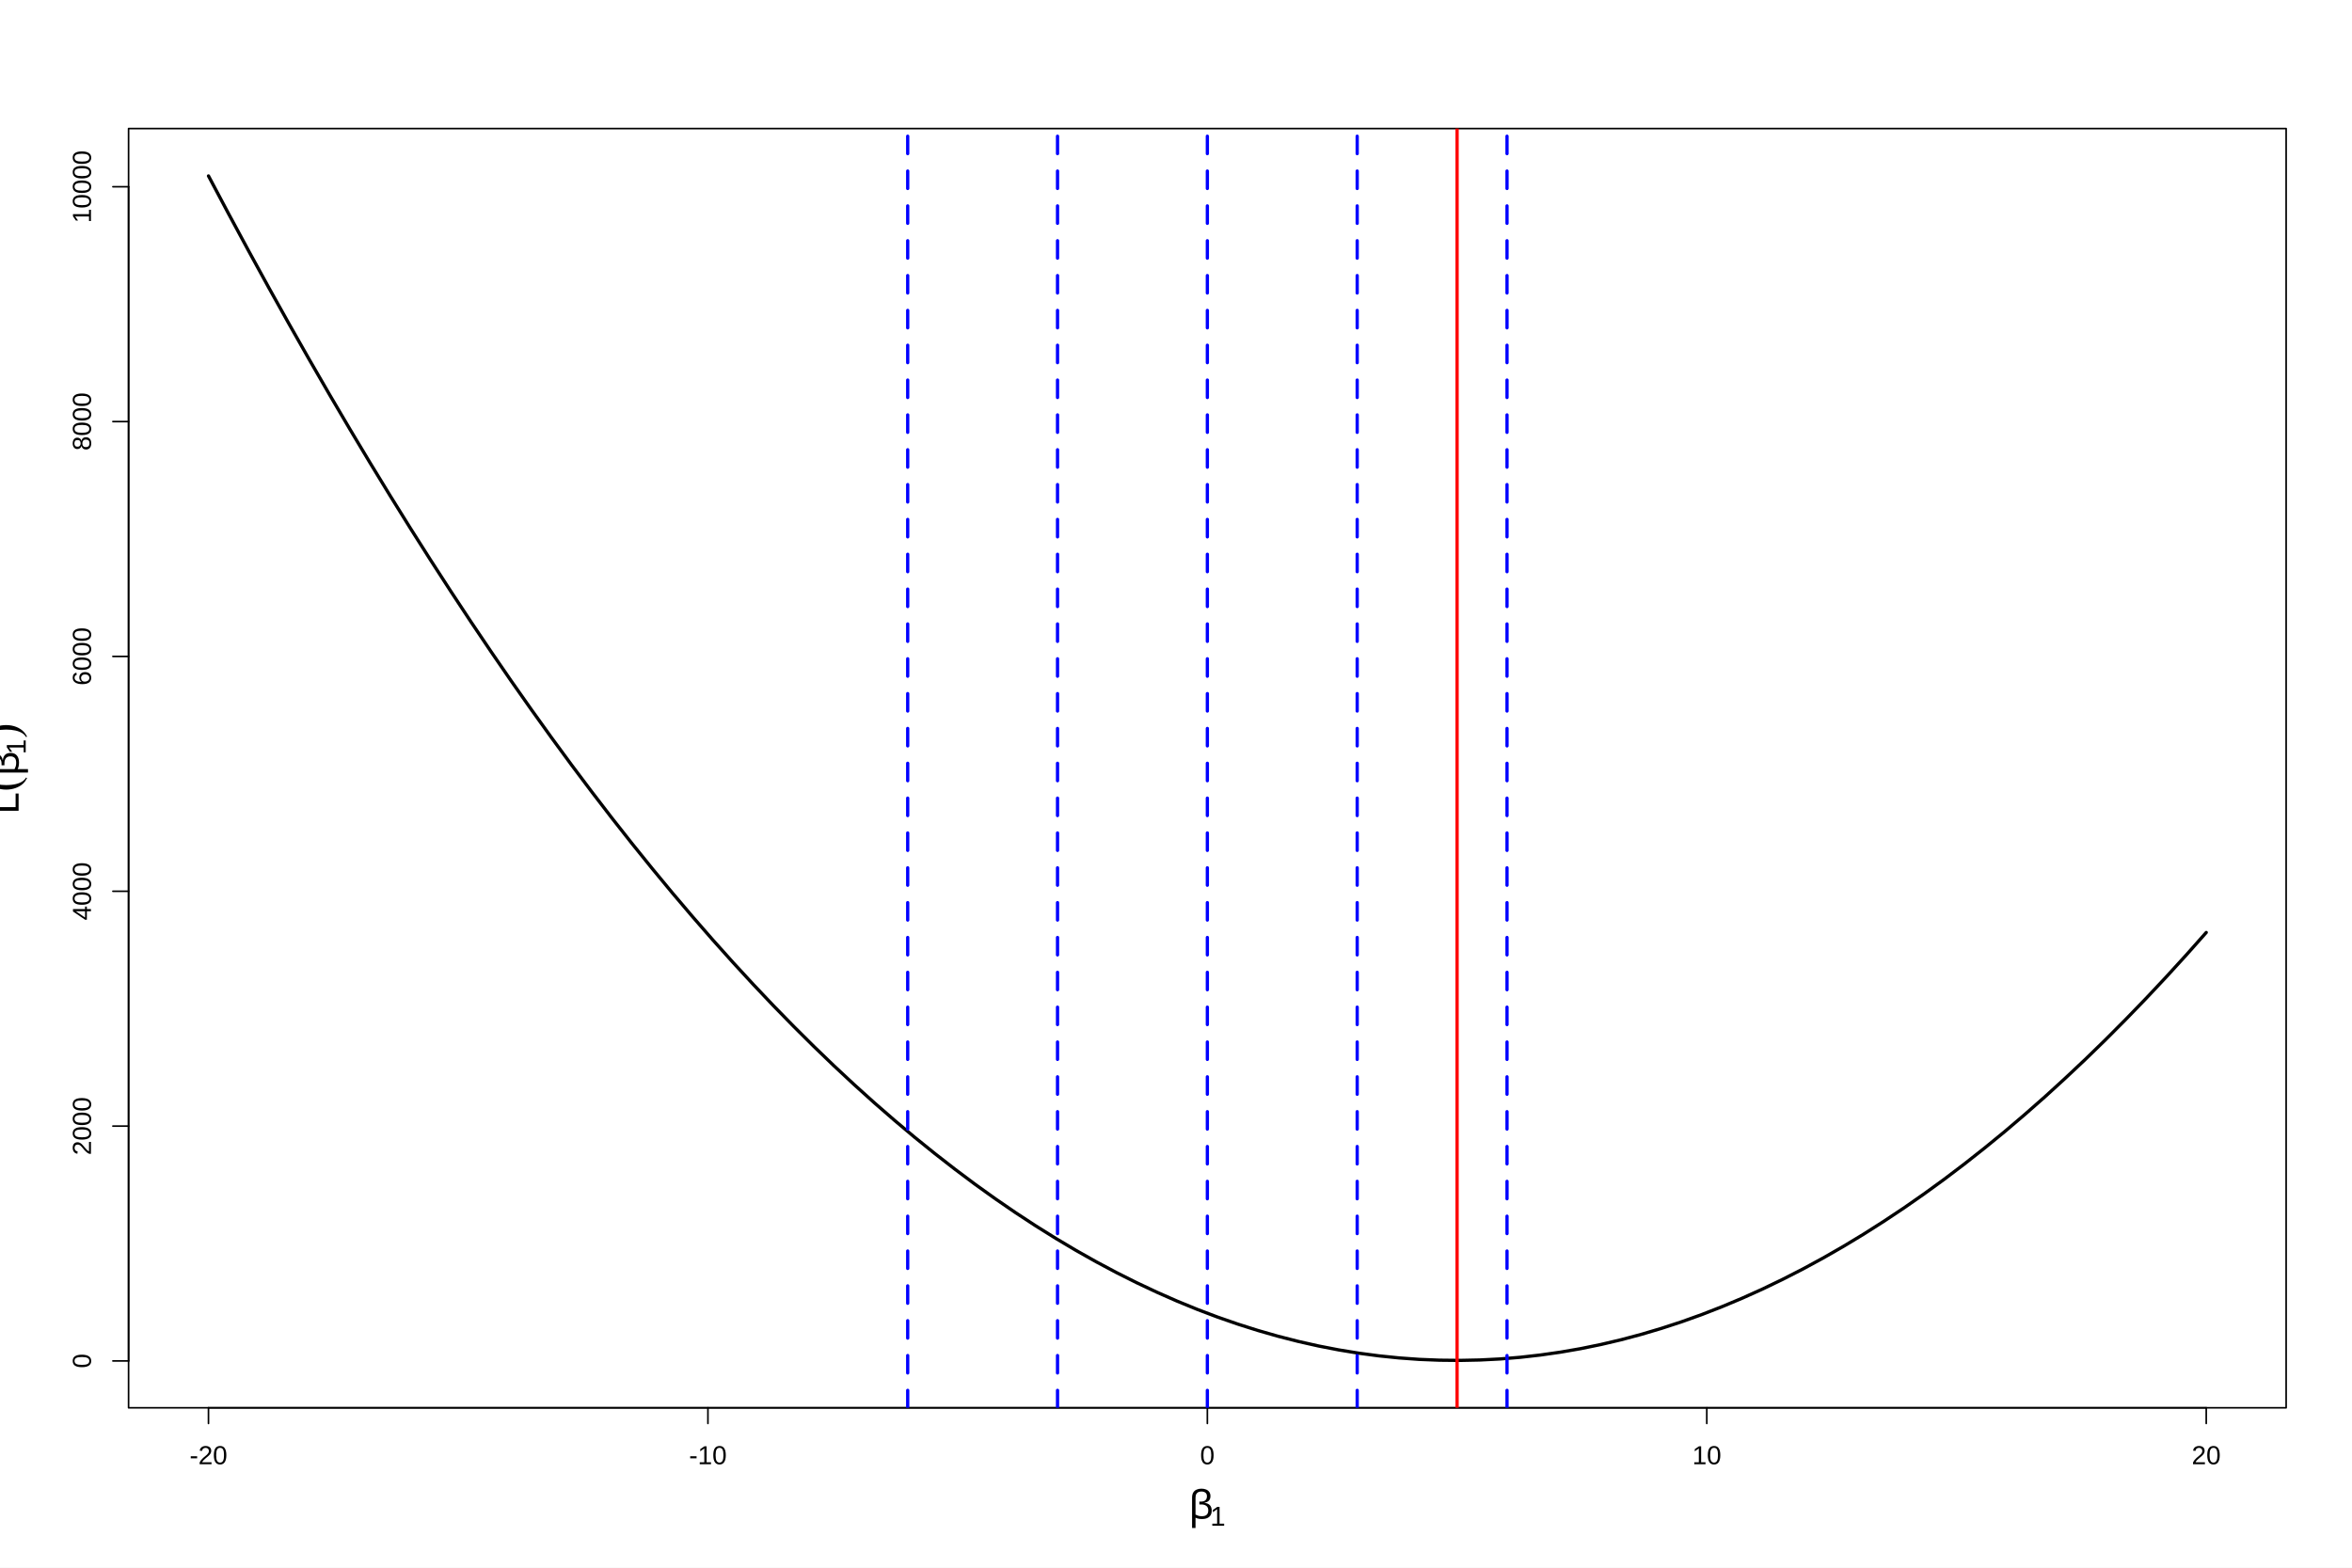
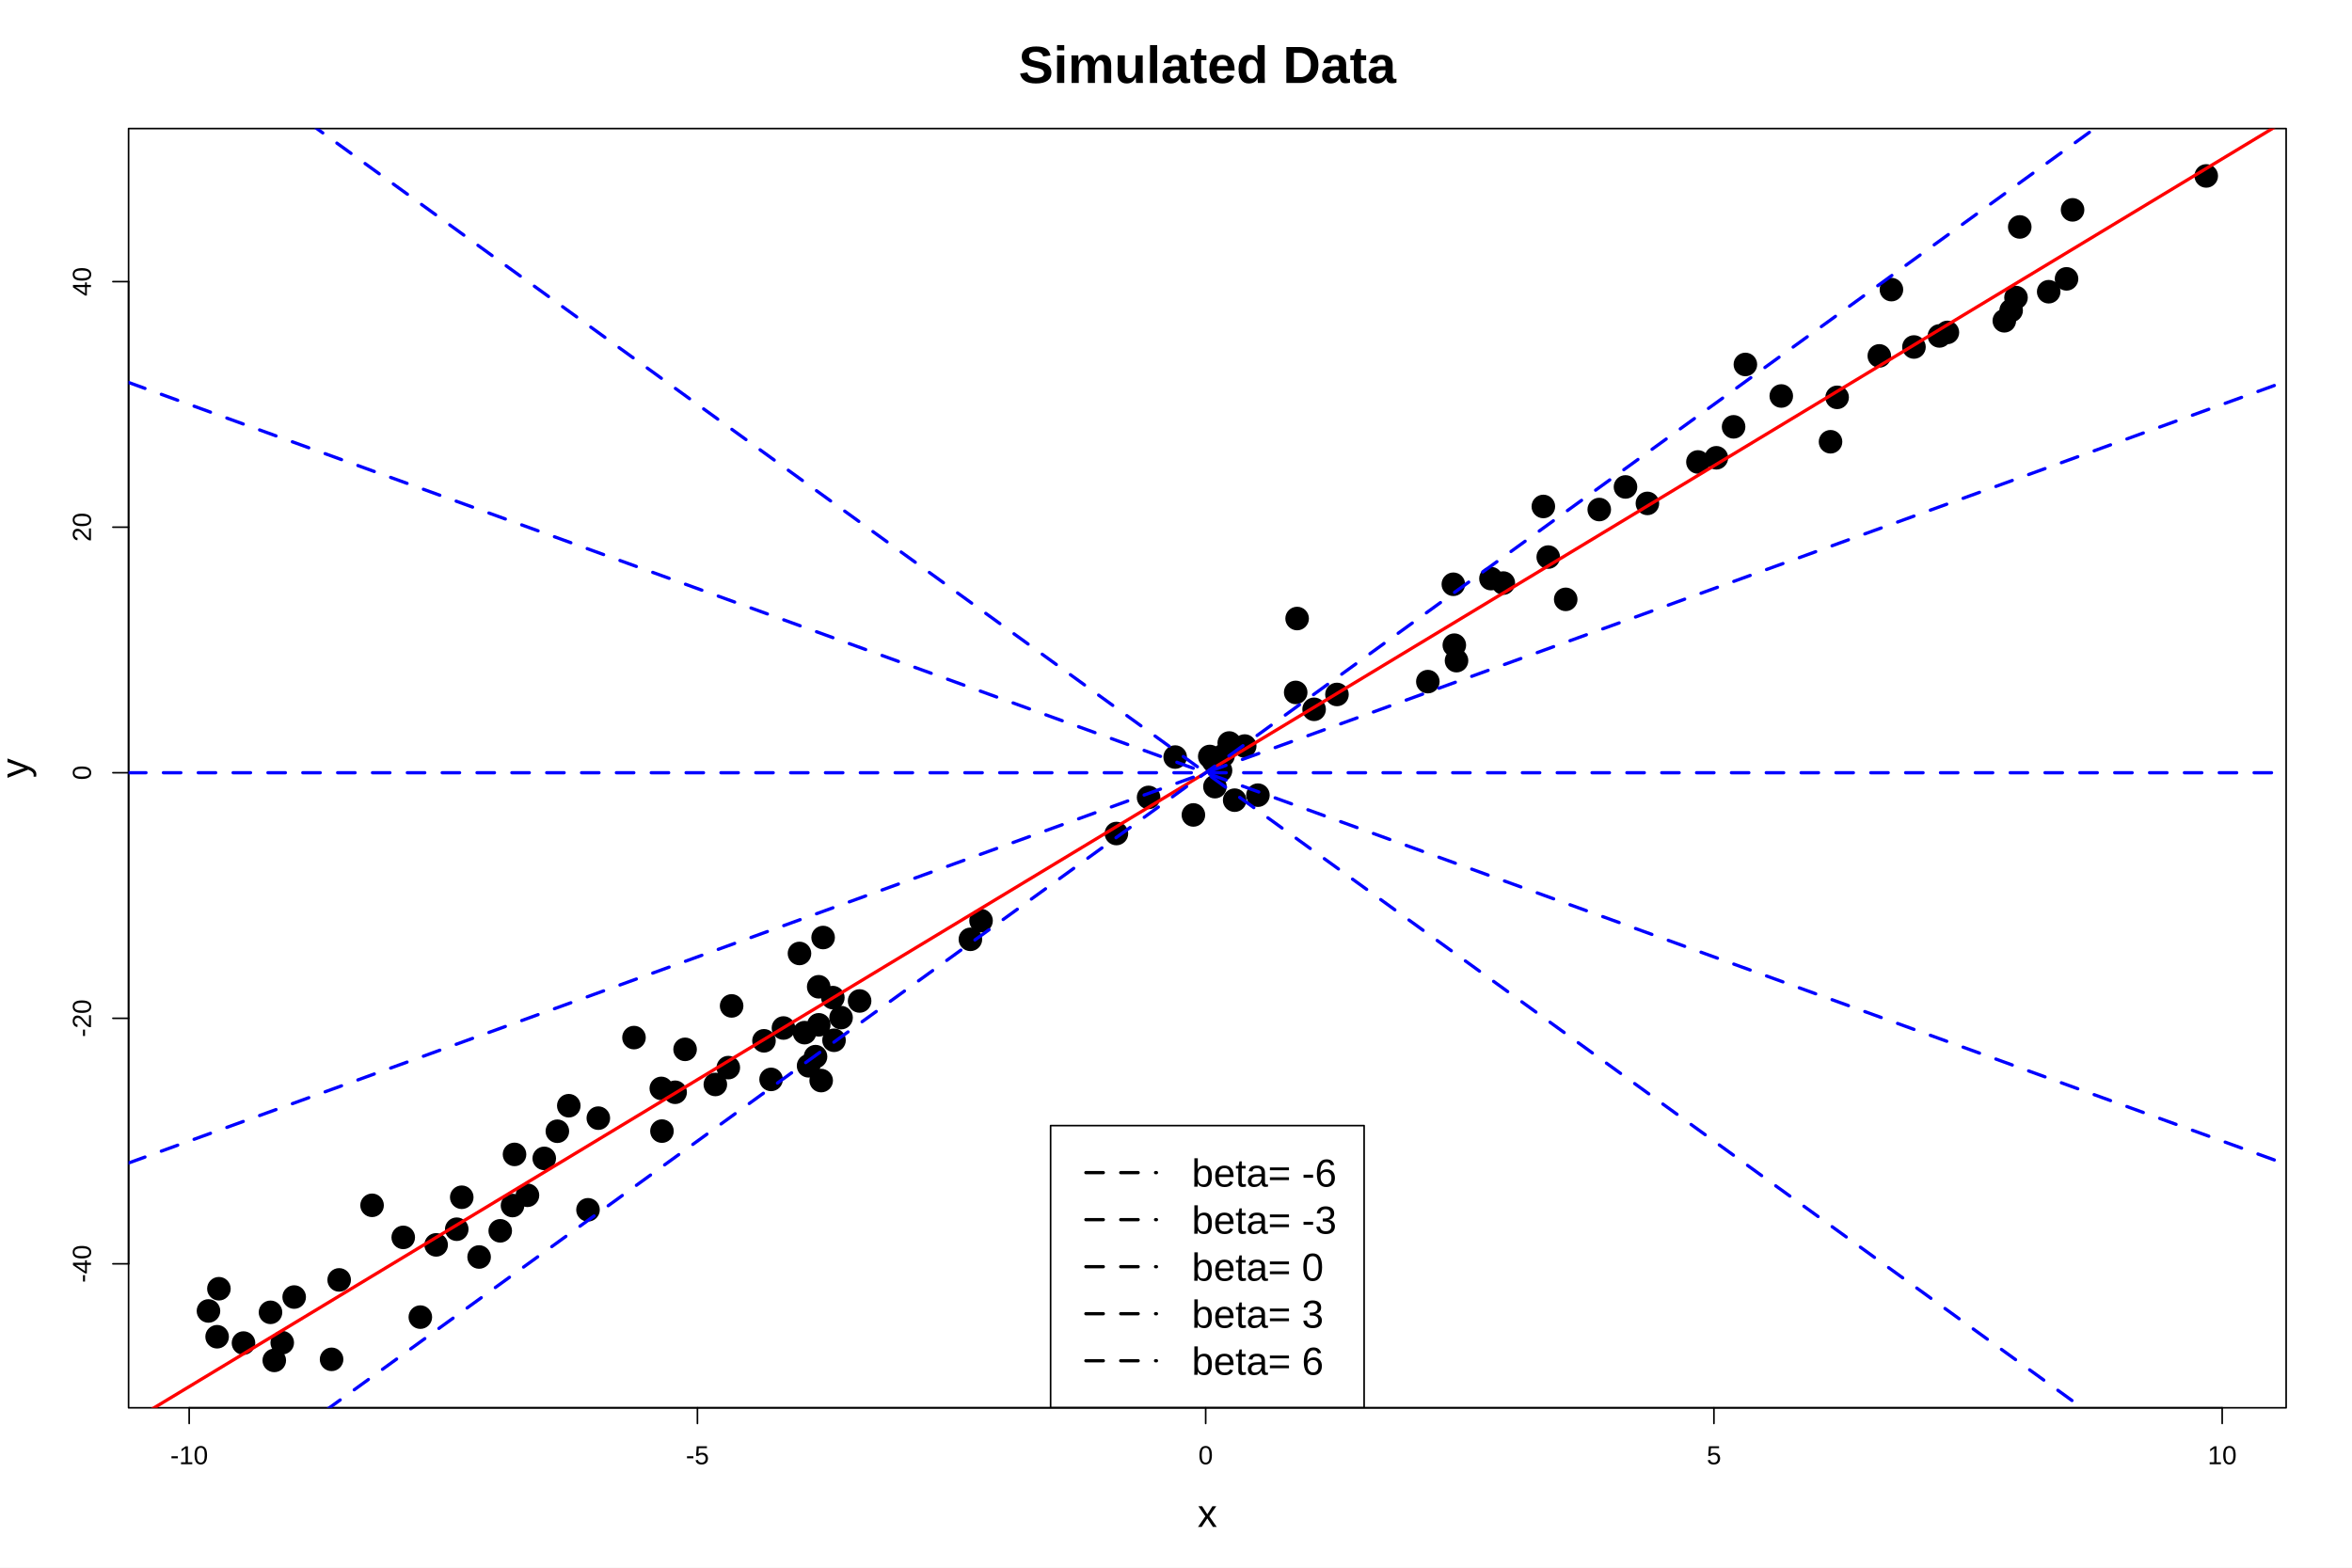
<svg xmlns="http://www.w3.org/2000/svg" viewBox="0 0 1080.00 720.00">
  <defs>
    <style type="text/css">
    line, polyline, path, rect, circle {
      fill: none;
      stroke: #000000;
      stroke-linecap: round;
      stroke-linejoin: round;
      stroke-miterlimit: 10.00;
    }
  </style>
  </defs>
  <rect width="100%" height="100%" style="stroke: none; fill: #FFFFFF;" />
  <defs>
    <clipPath id="cpNTkuMDR8MTA0OS43Nnw2NDYuNTZ8NTkuMDQ=">
      <rect x="59.04" y="59.04" width="990.72" height="587.52" />
    </clipPath>
  </defs>
-   <polyline points="95.73,80.80 105.00,98.25 114.27,115.42 123.53,132.31 132.80,148.91 142.06,165.22 151.33,181.25 160.60,197.00 169.86,212.46 179.13,227.64 188.39,242.53 197.66,257.14 206.93,271.46 216.19,285.50 225.46,299.25 234.72,312.72 243.99,325.90 253.26,338.81 262.52,351.42 271.79,363.75 281.05,375.80 290.32,387.56 299.59,399.04 308.85,410.23 318.12,421.14 327.38,431.76 336.65,442.10 345.92,452.16 355.18,461.93 364.45,471.41 373.71,480.61 382.98,489.53 392.25,498.16 401.51,506.51 410.78,514.57 420.04,522.35 429.31,529.84 438.58,537.05 447.84,543.98 457.11,550.62 466.37,556.97 475.64,563.04 484.91,568.83 494.17,574.33 503.44,579.55 512.70,584.48 521.97,589.13 531.24,593.49 540.50,597.57 549.77,601.37 559.03,604.88 568.30,608.10 577.56,611.04 586.83,613.70 596.10,616.07 605.36,618.16 614.63,619.96 623.89,621.48 633.16,622.71 642.43,623.66 651.69,624.33 660.96,624.70 670.22,624.80 679.49,624.61 688.76,624.14 698.02,623.38 707.29,622.33 716.55,621.01 725.82,619.40 735.09,617.50 744.35,615.32 753.62,612.85 762.88,610.10 772.15,607.07 781.42,603.75 790.68,600.14 799.95,596.25 809.21,592.08 818.48,587.62 827.75,582.88 837.01,577.85 846.28,572.54 855.54,566.95 864.81,561.06 874.08,554.90 883.34,548.45 892.61,541.72 901.87,534.70 911.14,527.39 920.41,519.81 929.67,511.93 938.94,503.78 948.20,495.33 957.47,486.61 966.74,477.60 976.00,468.30 985.27,458.72 994.53,448.86 1003.80,438.71 1013.07,428.27 " style="stroke-width: 1.50;" clip-path="url(#cpNTkuMDR8MTA0OS43Nnw2NDYuNTZ8NTkuMDQ=)" />
+   <circle cx="193.01" cy="604.92" r="3.78pt" style="stroke-width: 0.75; fill: #000000;" clip-path="url(#cpNTkuMDR8MTA0OS43Nnw2NDYuNTZ8NTkuMDQ=)" />
+   <circle cx="667.80" cy="296.31" r="3.78pt" style="stroke-width: 0.75; fill: #000000;" clip-path="url(#cpNTkuMDR8MTA0OS43Nnw2NDYuNTZ8NTkuMDQ=)" />
+   <circle cx="655.64" cy="313.05" r="3.78pt" style="stroke-width: 0.75; fill: #000000;" clip-path="url(#cpNTkuMDR8MTA0OS43Nnw2NDYuNTZ8NTkuMDQ=)" />
+   <circle cx="668.81" cy="303.42" r="3.78pt" style="stroke-width: 0.75; fill: #000000;" clip-path="url(#cpNTkuMDR8MTA0OS43Nnw2NDYuNTZ8NTkuMDQ=)" />
+   <circle cx="890.56" cy="154.28" r="3.78pt" style="stroke-width: 0.75; fill: #000000;" clip-path="url(#cpNTkuMDR8MTA0OS43Nnw2NDYuNTZ8NTkuMDQ=)" />
+   <circle cx="684.62" cy="265.74" r="3.78pt" style="stroke-width: 0.75; fill: #000000;" clip-path="url(#cpNTkuMDR8MTA0OS43Nnw2NDYuNTZ8NTkuMDQ=)" />
+   <circle cx="95.73" cy="602.09" r="3.78pt" style="stroke-width: 0.75; fill: #000000;" clip-path="url(#cpNTkuMDR8MTA0OS43Nnw2NDYuNTZ8NTkuMDQ=)" />
+   <circle cx="303.96" cy="519.49" r="3.78pt" style="stroke-width: 0.75; fill: #000000;" clip-path="url(#cpNTkuMDR8MTA0OS43Nnw2NDYuNTZ8NTkuMDQ=)" />
+   <circle cx="708.68" cy="232.61" r="3.78pt" style="stroke-width: 0.75; fill: #000000;" clip-path="url(#cpNTkuMDR8MTA0OS43Nnw2NDYuNTZ8NTkuMDQ=)" />
+   <circle cx="566.94" cy="367.50" r="3.78pt" style="stroke-width: 0.75; fill: #000000;" clip-path="url(#cpNTkuMDR8MTA0OS43Nnw2NDYuNTZ8NTkuMDQ=)" />
+   <circle cx="734.35" cy="234.02" r="3.78pt" style="stroke-width: 0.75; fill: #000000;" clip-path="url(#cpNTkuMDR8MTA0OS43Nnw2NDYuNTZ8NTkuMDQ=)" />
+   <circle cx="595.62" cy="284.08" r="3.78pt" style="stroke-width: 0.75; fill: #000000;" clip-path="url(#cpNTkuMDR8MTA0OS43Nnw2NDYuNTZ8NTkuMDQ=)" />
+   <circle cx="350.81" cy="478.02" r="3.78pt" style="stroke-width: 0.75; fill: #000000;" clip-path="url(#cpNTkuMDR8MTA0OS43Nnw2NDYuNTZ8NTkuMDQ=)" />
+   <circle cx="948.92" cy="128.07" r="3.78pt" style="stroke-width: 0.75; fill: #000000;" clip-path="url(#cpNTkuMDR8MTA0OS43Nnw2NDYuNTZ8NTkuMDQ=)" />
+   <circle cx="359.75" cy="472.14" r="3.78pt" style="stroke-width: 0.75; fill: #000000;" clip-path="url(#cpNTkuMDR8MTA0OS43Nnw2NDYuNTZ8NTkuMDQ=)" />
+   <circle cx="868.51" cy="133.01" r="3.78pt" style="stroke-width: 0.75; fill: #000000;" clip-path="url(#cpNTkuMDR8MTA0OS43Nnw2NDYuNTZ8NTkuMDQ=)" />
+   <circle cx="354.07" cy="495.74" r="3.78pt" style="stroke-width: 0.75; fill: #000000;" clip-path="url(#cpNTkuMDR8MTA0OS43Nnw2NDYuNTZ8NTkuMDQ=)" />
+   <circle cx="335.95" cy="461.99" r="3.78pt" style="stroke-width: 0.75; fill: #000000;" clip-path="url(#cpNTkuMDR8MTA0OS43Nnw2NDYuNTZ8NTkuMDQ=)" />
+   <circle cx="261.18" cy="507.83" r="3.78pt" style="stroke-width: 0.75; fill: #000000;" clip-path="url(#cpNTkuMDR8MTA0OS43Nnw2NDYuNTZ8NTkuMDQ=)" />
+   <circle cx="303.66" cy="499.88" r="3.78pt" style="stroke-width: 0.75; fill: #000000;" clip-path="url(#cpNTkuMDR8MTA0OS43Nnw2NDYuNTZ8NTkuMDQ=)" />
+   <circle cx="382.43" cy="458.18" r="3.78pt" style="stroke-width: 0.75; fill: #000000;" clip-path="url(#cpNTkuMDR8MTA0OS43Nnw2NDYuNTZ8NTkuMDQ=)" />
+   <circle cx="369.44" cy="474.27" r="3.78pt" style="stroke-width: 0.75; fill: #000000;" clip-path="url(#cpNTkuMDR8MTA0OS43Nnw2NDYuNTZ8NTkuMDQ=)" />
+   <circle cx="235.34" cy="553.68" r="3.78pt" style="stroke-width: 0.75; fill: #000000;" clip-path="url(#cpNTkuMDR8MTA0OS43Nnw2NDYuNTZ8NTkuMDQ=)" />
+   <circle cx="124.21" cy="602.72" r="3.78pt" style="stroke-width: 0.75; fill: #000000;" clip-path="url(#cpNTkuMDR8MTA0OS43Nnw2NDYuNTZ8NTkuMDQ=)" />
+   <circle cx="291.12" cy="476.54" r="3.78pt" style="stroke-width: 0.75; fill: #000000;" clip-path="url(#cpNTkuMDR8MTA0OS43Nnw2NDYuNTZ8NTkuMDQ=)" />
+   <circle cx="843.58" cy="182.49" r="3.78pt" style="stroke-width: 0.75; fill: #000000;" clip-path="url(#cpNTkuMDR8MTA0OS43Nnw2NDYuNTZ8NTkuMDQ=)" />
+   <circle cx="577.62" cy="365.20" r="3.78pt" style="stroke-width: 0.75; fill: #000000;" clip-path="url(#cpNTkuMDR8MTA0OS43Nnw2NDYuNTZ8NTkuMDQ=)" />
+   <circle cx="940.73" cy="133.98" r="3.78pt" style="stroke-width: 0.75; fill: #000000;" clip-path="url(#cpNTkuMDR8MTA0OS43Nnw2NDYuNTZ8NTkuMDQ=)" />
+   <circle cx="862.95" cy="163.45" r="3.78pt" style="stroke-width: 0.75; fill: #000000;" clip-path="url(#cpNTkuMDR8MTA0OS43Nnw2NDYuNTZ8NTkuMDQ=)" />
+   <circle cx="129.60" cy="616.67" r="3.78pt" style="stroke-width: 0.75; fill: #000000;" clip-path="url(#cpNTkuMDR8MTA0OS43Nnw2NDYuNTZ8NTkuMDQ=)" />
+   <circle cx="512.64" cy="382.82" r="3.78pt" style="stroke-width: 0.75; fill: #000000;" clip-path="url(#cpNTkuMDR8MTA0OS43Nnw2NDYuNTZ8NTkuMDQ=)" />
+   <circle cx="334.43" cy="490.33" r="3.78pt" style="stroke-width: 0.75; fill: #000000;" clip-path="url(#cpNTkuMDR8MTA0OS43Nnw2NDYuNTZ8NTkuMDQ=)" />
+   <circle cx="371.29" cy="489.50" r="3.78pt" style="stroke-width: 0.75; fill: #000000;" clip-path="url(#cpNTkuMDR8MTA0OS43Nnw2NDYuNTZ8NTkuMDQ=)" />
+   <circle cx="560.45" cy="353.87" r="3.78pt" style="stroke-width: 0.75; fill: #000000;" clip-path="url(#cpNTkuMDR8MTA0OS43Nnw2NDYuNTZ8NTkuMDQ=)" />
+   <circle cx="255.93" cy="519.55" r="3.78pt" style="stroke-width: 0.75; fill: #000000;" clip-path="url(#cpNTkuMDR8MTA0OS43Nnw2NDYuNTZ8NTkuMDQ=)" />
+   <circle cx="796.04" cy="196.03" r="3.78pt" style="stroke-width: 0.75; fill: #000000;" clip-path="url(#cpNTkuMDR8MTA0OS43Nnw2NDYuNTZ8NTkuMDQ=)" />
+   <circle cx="274.74" cy="513.54" r="3.78pt" style="stroke-width: 0.75; fill: #000000;" clip-path="url(#cpNTkuMDR8MTA0OS43Nnw2NDYuNTZ8NTkuMDQ=)" />
+   <circle cx="328.47" cy="498.07" r="3.78pt" style="stroke-width: 0.75; fill: #000000;" clip-path="url(#cpNTkuMDR8MTA0OS43Nnw2NDYuNTZ8NTkuMDQ=)" />
+   <circle cx="1013.07" cy="80.80" r="3.78pt" style="stroke-width: 0.75; fill: #000000;" clip-path="url(#cpNTkuMDR8MTA0OS43Nnw2NDYuNTZ8NTkuMDQ=)" />
+   <circle cx="840.55" cy="202.89" r="3.78pt" style="stroke-width: 0.75; fill: #000000;" clip-path="url(#cpNTkuMDR8MTA0OS43Nnw2NDYuNTZ8NTkuMDQ=)" />
+   <circle cx="603.42" cy="325.77" r="3.78pt" style="stroke-width: 0.75; fill: #000000;" clip-path="url(#cpNTkuMDR8MTA0OS43Nnw2NDYuNTZ8NTkuMDQ=)" />
+   <circle cx="690.31" cy="267.79" r="3.78pt" style="stroke-width: 0.75; fill: #000000;" clip-path="url(#cpNTkuMDR8MTA0OS43Nnw2NDYuNTZ8NTkuMDQ=)" />
+   <circle cx="377.96" cy="430.58" r="3.78pt" style="stroke-width: 0.75; fill: #000000;" clip-path="url(#cpNTkuMDR8MTA0OS43Nnw2NDYuNTZ8NTkuMDQ=)" />
+   <circle cx="667.35" cy="268.34" r="3.78pt" style="stroke-width: 0.75; fill: #000000;" clip-path="url(#cpNTkuMDR8MTA0OS43Nnw2NDYuNTZ8NTkuMDQ=)" />
+   <circle cx="394.72" cy="459.72" r="3.78pt" style="stroke-width: 0.75; fill: #000000;" clip-path="url(#cpNTkuMDR8MTA0OS43Nnw2NDYuNTZ8NTkuMDQ=)" />
+   <circle cx="555.50" cy="347.43" r="3.78pt" style="stroke-width: 0.75; fill: #000000;" clip-path="url(#cpNTkuMDR8MTA0OS43Nnw2NDYuNTZ8NTkuMDQ=)" />
+   <circle cx="718.95" cy="275.27" r="3.78pt" style="stroke-width: 0.75; fill: #000000;" clip-path="url(#cpNTkuMDR8MTA0OS43Nnw2NDYuNTZ8NTkuMDQ=)" />
+   <circle cx="539.62" cy="347.70" r="3.78pt" style="stroke-width: 0.75; fill: #000000;" clip-path="url(#cpNTkuMDR8MTA0OS43Nnw2NDYuNTZ8NTkuMDQ=)" />
+   <circle cx="314.58" cy="481.94" r="3.78pt" style="stroke-width: 0.75; fill: #000000;" clip-path="url(#cpNTkuMDR8MTA0OS43Nnw2NDYuNTZ8NTkuMDQ=)" />
+   <circle cx="801.45" cy="167.39" r="3.78pt" style="stroke-width: 0.75; fill: #000000;" clip-path="url(#cpNTkuMDR8MTA0OS43Nnw2NDYuNTZ8NTkuMDQ=)" />
+   <circle cx="155.74" cy="587.83" r="3.78pt" style="stroke-width: 0.75; fill: #000000;" clip-path="url(#cpNTkuMDR8MTA0OS43Nnw2NDYuNTZ8NTkuMDQ=)" />
+   <circle cx="375.97" cy="470.67" r="3.78pt" style="stroke-width: 0.75; fill: #000000;" clip-path="url(#cpNTkuMDR8MTA0OS43Nnw2NDYuNTZ8NTkuMDQ=)" />
+   <circle cx="756.46" cy="231.20" r="3.78pt" style="stroke-width: 0.75; fill: #000000;" clip-path="url(#cpNTkuMDR8MTA0OS43Nnw2NDYuNTZ8NTkuMDQ=)" />
+   <circle cx="557.88" cy="361.29" r="3.78pt" style="stroke-width: 0.75; fill: #000000;" clip-path="url(#cpNTkuMDR8MTA0OS43Nnw2NDYuNTZ8NTkuMDQ=)" />
+   <circle cx="229.70" cy="565.29" r="3.78pt" style="stroke-width: 0.75; fill: #000000;" clip-path="url(#cpNTkuMDR8MTA0OS43Nnw2NDYuNTZ8NTkuMDQ=)" />
+   <circle cx="557.30" cy="349.70" r="3.78pt" style="stroke-width: 0.75; fill: #000000;" clip-path="url(#cpNTkuMDR8MTA0OS43Nnw2NDYuNTZ8NTkuMDQ=)" />
+   <circle cx="547.99" cy="374.28" r="3.78pt" style="stroke-width: 0.75; fill: #000000;" clip-path="url(#cpNTkuMDR8MTA0OS43Nnw2NDYuNTZ8NTkuMDQ=)" />
+   <circle cx="788.13" cy="210.25" r="3.78pt" style="stroke-width: 0.75; fill: #000000;" clip-path="url(#cpNTkuMDR8MTA0OS43Nnw2NDYuNTZ8NTkuMDQ=)" />
+   <circle cx="249.91" cy="532.02" r="3.78pt" style="stroke-width: 0.75; fill: #000000;" clip-path="url(#cpNTkuMDR8MTA0OS43Nnw2NDYuNTZ8NTkuMDQ=)" />
+   <circle cx="878.86" cy="159.37" r="3.78pt" style="stroke-width: 0.75; fill: #000000;" clip-path="url(#cpNTkuMDR8MTA0OS43Nnw2NDYuNTZ8NTkuMDQ=)" />
+   <circle cx="894.21" cy="152.67" r="3.78pt" style="stroke-width: 0.75; fill: #000000;" clip-path="url(#cpNTkuMDR8MTA0OS43Nnw2NDYuNTZ8NTkuMDQ=)" />
+   <circle cx="125.94" cy="624.80" r="3.78pt" style="stroke-width: 0.75; fill: #000000;" clip-path="url(#cpNTkuMDR8MTA0OS43Nnw2NDYuNTZ8NTkuMDQ=)" />
+   <circle cx="382.97" cy="477.77" r="3.78pt" style="stroke-width: 0.75; fill: #000000;" clip-path="url(#cpNTkuMDR8MTA0OS43Nnw2NDYuNTZ8NTkuMDQ=)" />
+   <circle cx="99.70" cy="613.93" r="3.78pt" style="stroke-width: 0.75; fill: #000000;" clip-path="url(#cpNTkuMDR8MTA0OS43Nnw2NDYuNTZ8NTkuMDQ=)" />
+   <circle cx="310.01" cy="501.65" r="3.78pt" style="stroke-width: 0.75; fill: #000000;" clip-path="url(#cpNTkuMDR8MTA0OS43Nnw2NDYuNTZ8NTkuMDQ=)" />
+   <circle cx="746.40" cy="223.64" r="3.78pt" style="stroke-width: 0.75; fill: #000000;" clip-path="url(#cpNTkuMDR8MTA0OS43Nnw2NDYuNTZ8NTkuMDQ=)" />
+   <circle cx="374.48" cy="485.29" r="3.78pt" style="stroke-width: 0.75; fill: #000000;" clip-path="url(#cpNTkuMDR8MTA0OS43Nnw2NDYuNTZ8NTkuMDQ=)" />
+   <circle cx="561.61" cy="347.06" r="3.78pt" style="stroke-width: 0.75; fill: #000000;" clip-path="url(#cpNTkuMDR8MTA0OS43Nnw2NDYuNTZ8NTkuMDQ=)" />
+   <circle cx="135.08" cy="595.70" r="3.78pt" style="stroke-width: 0.75; fill: #000000;" clip-path="url(#cpNTkuMDR8MTA0OS43Nnw2NDYuNTZ8NTkuMDQ=)" />
+   <circle cx="613.91" cy="318.95" r="3.78pt" style="stroke-width: 0.75; fill: #000000;" clip-path="url(#cpNTkuMDR8MTA0OS43Nnw2NDYuNTZ8NTkuMDQ=)" />
+   <circle cx="200.27" cy="571.74" r="3.78pt" style="stroke-width: 0.75; fill: #000000;" clip-path="url(#cpNTkuMDR8MTA0OS43Nnw2NDYuNTZ8NTkuMDQ=)" />
+   <circle cx="920.35" cy="147.33" r="3.78pt" style="stroke-width: 0.75; fill: #000000;" clip-path="url(#cpNTkuMDR8MTA0OS43Nnw2NDYuNTZ8NTkuMDQ=)" />
+   <circle cx="100.52" cy="591.88" r="3.78pt" style="stroke-width: 0.75; fill: #000000;" clip-path="url(#cpNTkuMDR8MTA0OS43Nnw2NDYuNTZ8NTkuMDQ=)" />
+   <circle cx="817.93" cy="181.87" r="3.78pt" style="stroke-width: 0.75; fill: #000000;" clip-path="url(#cpNTkuMDR8MTA0OS43Nnw2NDYuNTZ8NTkuMDQ=)" />
+   <circle cx="170.85" cy="553.57" r="3.78pt" style="stroke-width: 0.75; fill: #000000;" clip-path="url(#cpNTkuMDR8MTA0OS43Nnw2NDYuNTZ8NTkuMDQ=)" />
+   <circle cx="571.55" cy="342.64" r="3.78pt" style="stroke-width: 0.75; fill: #000000;" clip-path="url(#cpNTkuMDR8MTA0OS43Nnw2NDYuNTZ8NTkuMDQ=)" />
+   <circle cx="445.59" cy="431.41" r="3.78pt" style="stroke-width: 0.75; fill: #000000;" clip-path="url(#cpNTkuMDR8MTA0OS43Nnw2NDYuNTZ8NTkuMDQ=)" />
+   <circle cx="152.26" cy="624.31" r="3.78pt" style="stroke-width: 0.75; fill: #000000;" clip-path="url(#cpNTkuMDR8MTA0OS43Nnw2NDYuNTZ8NTkuMDQ=)" />
+   <circle cx="386.20" cy="467.37" r="3.78pt" style="stroke-width: 0.75; fill: #000000;" clip-path="url(#cpNTkuMDR8MTA0OS43Nnw2NDYuNTZ8NTkuMDQ=)" />
+   <circle cx="710.93" cy="255.85" r="3.78pt" style="stroke-width: 0.75; fill: #000000;" clip-path="url(#cpNTkuMDR8MTA0OS43Nnw2NDYuNTZ8NTkuMDQ=)" />
+   <circle cx="951.69" cy="96.38" r="3.78pt" style="stroke-width: 0.75; fill: #000000;" clip-path="url(#cpNTkuMDR8MTA0OS43Nnw2NDYuNTZ8NTkuMDQ=)" />
+   <circle cx="527.41" cy="366.23" r="3.78pt" style="stroke-width: 0.75; fill: #000000;" clip-path="url(#cpNTkuMDR8MTA0OS43Nnw2NDYuNTZ8NTkuMDQ=)" />
+   <circle cx="220.00" cy="577.31" r="3.78pt" style="stroke-width: 0.75; fill: #000000;" clip-path="url(#cpNTkuMDR8MTA0OS43Nnw2NDYuNTZ8NTkuMDQ=)" />
+   <circle cx="594.96" cy="318.01" r="3.78pt" style="stroke-width: 0.75; fill: #000000;" clip-path="url(#cpNTkuMDR8MTA0OS43Nnw2NDYuNTZ8NTkuMDQ=)" />
+   <circle cx="270.00" cy="555.63" r="3.78pt" style="stroke-width: 0.75; fill: #000000;" clip-path="url(#cpNTkuMDR8MTA0OS43Nnw2NDYuNTZ8NTkuMDQ=)" />
+   <circle cx="925.72" cy="136.67" r="3.78pt" style="stroke-width: 0.75; fill: #000000;" clip-path="url(#cpNTkuMDR8MTA0OS43Nnw2NDYuNTZ8NTkuMDQ=)" />
+   <circle cx="450.48" cy="422.84" r="3.78pt" style="stroke-width: 0.75; fill: #000000;" clip-path="url(#cpNTkuMDR8MTA0OS43Nnw2NDYuNTZ8NTkuMDQ=)" />
+   <circle cx="377.07" cy="496.28" r="3.78pt" style="stroke-width: 0.75; fill: #000000;" clip-path="url(#cpNTkuMDR8MTA0OS43Nnw2NDYuNTZ8NTkuMDQ=)" />
+   <circle cx="236.26" cy="530.19" r="3.78pt" style="stroke-width: 0.75; fill: #000000;" clip-path="url(#cpNTkuMDR8MTA0OS43Nnw2NDYuNTZ8NTkuMDQ=)" />
+   <circle cx="923.48" cy="142.60" r="3.78pt" style="stroke-width: 0.75; fill: #000000;" clip-path="url(#cpNTkuMDR8MTA0OS43Nnw2NDYuNTZ8NTkuMDQ=)" />
+   <circle cx="242.20" cy="548.96" r="3.78pt" style="stroke-width: 0.75; fill: #000000;" clip-path="url(#cpNTkuMDR8MTA0OS43Nnw2NDYuNTZ8NTkuMDQ=)" />
+   <circle cx="927.44" cy="104.23" r="3.78pt" style="stroke-width: 0.75; fill: #000000;" clip-path="url(#cpNTkuMDR8MTA0OS43Nnw2NDYuNTZ8NTkuMDQ=)" />
+   <circle cx="212.03" cy="549.87" r="3.78pt" style="stroke-width: 0.75; fill: #000000;" clip-path="url(#cpNTkuMDR8MTA0OS43Nnw2NDYuNTZ8NTkuMDQ=)" />
+   <circle cx="209.73" cy="564.55" r="3.78pt" style="stroke-width: 0.75; fill: #000000;" clip-path="url(#cpNTkuMDR8MTA0OS43Nnw2NDYuNTZ8NTkuMDQ=)" />
+   <circle cx="185.16" cy="568.30" r="3.78pt" style="stroke-width: 0.75; fill: #000000;" clip-path="url(#cpNTkuMDR8MTA0OS43Nnw2NDYuNTZ8NTkuMDQ=)" />
+   <circle cx="564.45" cy="341.24" r="3.78pt" style="stroke-width: 0.75; fill: #000000;" clip-path="url(#cpNTkuMDR8MTA0OS43Nnw2NDYuNTZ8NTkuMDQ=)" />
+   <circle cx="367.11" cy="437.90" r="3.78pt" style="stroke-width: 0.75; fill: #000000;" clip-path="url(#cpNTkuMDR8MTA0OS43Nnw2NDYuNTZ8NTkuMDQ=)" />
+   <circle cx="111.81" cy="616.84" r="3.78pt" style="stroke-width: 0.75; fill: #000000;" clip-path="url(#cpNTkuMDR8MTA0OS43Nnw2NDYuNTZ8NTkuMDQ=)" />
+   <circle cx="375.93" cy="453.20" r="3.78pt" style="stroke-width: 0.75; fill: #000000;" clip-path="url(#cpNTkuMDR8MTA0OS43Nnw2NDYuNTZ8NTkuMDQ=)" />
+   <circle cx="779.66" cy="212.17" r="3.78pt" style="stroke-width: 0.75; fill: #000000;" clip-path="url(#cpNTkuMDR8MTA0OS43Nnw2NDYuNTZ8NTkuMDQ=)" />
  <defs>
    <clipPath id="cpMHwxMDgwfDcyMHww">
      <rect x="0.00" y="0.00" width="1080.00" height="720.00" />
    </clipPath>
  </defs>
-   <line x1="95.73" y1="646.56" x2="1013.07" y2="646.56" style="stroke-width: 0.75;" clip-path="url(#cpMHwxMDgwfDcyMHww)" />
-   <line x1="95.73" y1="646.56" x2="95.73" y2="653.76" style="stroke-width: 0.75;" clip-path="url(#cpMHwxMDgwfDcyMHww)" />
-   <line x1="325.07" y1="646.56" x2="325.07" y2="653.76" style="stroke-width: 0.75;" clip-path="url(#cpMHwxMDgwfDcyMHww)" />
-   <line x1="554.40" y1="646.56" x2="554.40" y2="653.76" style="stroke-width: 0.75;" clip-path="url(#cpMHwxMDgwfDcyMHww)" />
-   <line x1="783.73" y1="646.56" x2="783.73" y2="653.76" style="stroke-width: 0.75;" clip-path="url(#cpMHwxMDgwfDcyMHww)" />
-   <line x1="1013.07" y1="646.56" x2="1013.07" y2="653.76" style="stroke-width: 0.75;" clip-path="url(#cpMHwxMDgwfDcyMHww)" />
-   <g clip-path="url(#cpMHwxMDgwfDcyMHww)">
-     <text x="87.06" y="672.48" style="font-size: 12.00px; font-family: Arial;" textLength="17.34px" lengthAdjust="spacingAndGlyphs">-20</text>
-   </g>
-   <g clip-path="url(#cpMHwxMDgwfDcyMHww)">
-     <text x="316.39" y="672.48" style="font-size: 12.00px; font-family: Arial;" textLength="17.34px" lengthAdjust="spacingAndGlyphs">-10</text>
-   </g>
-   <g clip-path="url(#cpMHwxMDgwfDcyMHww)">
-     <text x="551.06" y="672.48" style="font-size: 12.00px; font-family: Arial;" textLength="6.67px" lengthAdjust="spacingAndGlyphs">0</text>
-   </g>
-   <g clip-path="url(#cpMHwxMDgwfDcyMHww)">
-     <text x="777.06" y="672.48" style="font-size: 12.00px; font-family: Arial;" textLength="13.35px" lengthAdjust="spacingAndGlyphs">10</text>
-   </g>
-   <g clip-path="url(#cpMHwxMDgwfDcyMHww)">
-     <text x="1006.39" y="672.48" style="font-size: 12.00px; font-family: Arial;" textLength="13.35px" lengthAdjust="spacingAndGlyphs">20</text>
-   </g>
-   <line x1="59.04" y1="625.05" x2="59.04" y2="85.76" style="stroke-width: 0.75;" clip-path="url(#cpMHwxMDgwfDcyMHww)" />
-   <line x1="59.04" y1="625.05" x2="51.84" y2="625.05" style="stroke-width: 0.75;" clip-path="url(#cpMHwxMDgwfDcyMHww)" />
-   <line x1="59.04" y1="517.19" x2="51.84" y2="517.19" style="stroke-width: 0.75;" clip-path="url(#cpMHwxMDgwfDcyMHww)" />
-   <line x1="59.04" y1="409.33" x2="51.84" y2="409.33" style="stroke-width: 0.75;" clip-path="url(#cpMHwxMDgwfDcyMHww)" />
-   <line x1="59.04" y1="301.47" x2="51.84" y2="301.47" style="stroke-width: 0.75;" clip-path="url(#cpMHwxMDgwfDcyMHww)" />
-   <line x1="59.04" y1="193.61" x2="51.84" y2="193.61" style="stroke-width: 0.75;" clip-path="url(#cpMHwxMDgwfDcyMHww)" />
-   <line x1="59.04" y1="85.76" x2="51.84" y2="85.76" style="stroke-width: 0.75;" clip-path="url(#cpMHwxMDgwfDcyMHww)" />
-   <g clip-path="url(#cpMHwxMDgwfDcyMHww)">
-     <text transform="translate(41.76,628.38) rotate(-90)" style="font-size: 12.00px; font-family: Arial;" textLength="6.67px" lengthAdjust="spacingAndGlyphs">0</text>
-   </g>
-   <g clip-path="url(#cpMHwxMDgwfDcyMHww)">
-     <text transform="translate(41.76,530.54) rotate(-90)" style="font-size: 12.00px; font-family: Arial;" textLength="26.70px" lengthAdjust="spacingAndGlyphs">2000</text>
-   </g>
-   <g clip-path="url(#cpMHwxMDgwfDcyMHww)">
-     <text transform="translate(41.76,422.68) rotate(-90)" style="font-size: 12.00px; font-family: Arial;" textLength="26.70px" lengthAdjust="spacingAndGlyphs">4000</text>
-   </g>
-   <g clip-path="url(#cpMHwxMDgwfDcyMHww)">
-     <text transform="translate(41.76,314.82) rotate(-90)" style="font-size: 12.00px; font-family: Arial;" textLength="26.70px" lengthAdjust="spacingAndGlyphs">6000</text>
-   </g>
-   <g clip-path="url(#cpMHwxMDgwfDcyMHww)">
-     <text transform="translate(41.76,206.96) rotate(-90)" style="font-size: 12.00px; font-family: Arial;" textLength="26.70px" lengthAdjust="spacingAndGlyphs">8000</text>
-   </g>
-   <g clip-path="url(#cpMHwxMDgwfDcyMHww)">
-     <text transform="translate(41.76,102.44) rotate(-90)" style="font-size: 12.00px; font-family: Arial;" textLength="33.37px" lengthAdjust="spacingAndGlyphs">10000</text>
+   <line x1="86.87" y1="646.56" x2="1020.39" y2="646.56" style="stroke-width: 0.75;" clip-path="url(#cpMHwxMDgwfDcyMHww)" />
+   <line x1="86.87" y1="646.56" x2="86.87" y2="653.76" style="stroke-width: 0.75;" clip-path="url(#cpMHwxMDgwfDcyMHww)" />
+   <line x1="320.25" y1="646.56" x2="320.25" y2="653.76" style="stroke-width: 0.75;" clip-path="url(#cpMHwxMDgwfDcyMHww)" />
+   <line x1="553.63" y1="646.56" x2="553.63" y2="653.76" style="stroke-width: 0.75;" clip-path="url(#cpMHwxMDgwfDcyMHww)" />
+   <line x1="787.01" y1="646.56" x2="787.01" y2="653.76" style="stroke-width: 0.75;" clip-path="url(#cpMHwxMDgwfDcyMHww)" />
+   <line x1="1020.39" y1="646.56" x2="1020.39" y2="653.76" style="stroke-width: 0.75;" clip-path="url(#cpMHwxMDgwfDcyMHww)" />
+   <g clip-path="url(#cpMHwxMDgwfDcyMHww)">
+     <text x="78.20" y="672.48" style="font-size: 12.00px; font-family: Arial;" textLength="17.34px" lengthAdjust="spacingAndGlyphs">-10</text>
+   </g>
+   <g clip-path="url(#cpMHwxMDgwfDcyMHww)">
+     <text x="314.92" y="672.48" style="font-size: 12.00px; font-family: Arial;" textLength="10.67px" lengthAdjust="spacingAndGlyphs">-5</text>
+   </g>
+   <g clip-path="url(#cpMHwxMDgwfDcyMHww)">
+     <text x="550.29" y="672.48" style="font-size: 12.00px; font-family: Arial;" textLength="6.67px" lengthAdjust="spacingAndGlyphs">0</text>
+   </g>
+   <g clip-path="url(#cpMHwxMDgwfDcyMHww)">
+     <text x="783.68" y="672.48" style="font-size: 12.00px; font-family: Arial;" textLength="6.67px" lengthAdjust="spacingAndGlyphs">5</text>
+   </g>
+   <g clip-path="url(#cpMHwxMDgwfDcyMHww)">
+     <text x="1013.72" y="672.48" style="font-size: 12.00px; font-family: Arial;" textLength="13.35px" lengthAdjust="spacingAndGlyphs">10</text>
+   </g>
+   <line x1="59.04" y1="580.44" x2="59.04" y2="129.34" style="stroke-width: 0.75;" clip-path="url(#cpMHwxMDgwfDcyMHww)" />
+   <line x1="59.04" y1="580.44" x2="51.84" y2="580.44" style="stroke-width: 0.75;" clip-path="url(#cpMHwxMDgwfDcyMHww)" />
+   <line x1="59.04" y1="467.67" x2="51.84" y2="467.67" style="stroke-width: 0.75;" clip-path="url(#cpMHwxMDgwfDcyMHww)" />
+   <line x1="59.04" y1="354.89" x2="51.84" y2="354.89" style="stroke-width: 0.75;" clip-path="url(#cpMHwxMDgwfDcyMHww)" />
+   <line x1="59.04" y1="242.12" x2="51.84" y2="242.12" style="stroke-width: 0.75;" clip-path="url(#cpMHwxMDgwfDcyMHww)" />
+   <line x1="59.04" y1="129.34" x2="51.84" y2="129.34" style="stroke-width: 0.75;" clip-path="url(#cpMHwxMDgwfDcyMHww)" />
+   <g clip-path="url(#cpMHwxMDgwfDcyMHww)">
+     <text transform="translate(41.76,589.11) rotate(-90)" style="font-size: 12.00px; font-family: Arial;" textLength="17.34px" lengthAdjust="spacingAndGlyphs">-40</text>
+   </g>
+   <g clip-path="url(#cpMHwxMDgwfDcyMHww)">
+     <text transform="translate(41.76,476.34) rotate(-90)" style="font-size: 12.00px; font-family: Arial;" textLength="17.34px" lengthAdjust="spacingAndGlyphs">-20</text>
+   </g>
+   <g clip-path="url(#cpMHwxMDgwfDcyMHww)">
+     <text transform="translate(41.76,358.23) rotate(-90)" style="font-size: 12.00px; font-family: Arial;" textLength="6.67px" lengthAdjust="spacingAndGlyphs">0</text>
+   </g>
+   <g clip-path="url(#cpMHwxMDgwfDcyMHww)">
+     <text transform="translate(41.76,248.79) rotate(-90)" style="font-size: 12.00px; font-family: Arial;" textLength="13.35px" lengthAdjust="spacingAndGlyphs">20</text>
+   </g>
+   <g clip-path="url(#cpMHwxMDgwfDcyMHww)">
+     <text transform="translate(41.76,136.02) rotate(-90)" style="font-size: 12.00px; font-family: Arial;" textLength="13.35px" lengthAdjust="spacingAndGlyphs">40</text>
  </g>
  <polyline points="59.04,646.56 1049.76,646.56 1049.76,59.04 59.04,59.04 59.04,646.56 " style="stroke-width: 0.75;" clip-path="url(#cpMHwxMDgwfDcyMHww)" />
  <g clip-path="url(#cpMHwxMDgwfDcyMHww)">
-     <text x="545.85" y="697.47" style="font-size: 18.00px; font-family: Symbol;" textLength="9.88px" lengthAdjust="spacingAndGlyphs">β</text>
-   </g>
-   <g clip-path="url(#cpMHwxMDgwfDcyMHww)">
-     <text x="555.72" y="700.73" style="font-size: 12.60px; font-family: Arial;" textLength="7.23px" lengthAdjust="spacingAndGlyphs">1</text>
-   </g>
-   <g clip-path="url(#cpMHwxMDgwfDcyMHww)">
-     <text transform="translate(8.54,373.85) rotate(-90)" style="font-size: 18.00px; font-family: Arial;" textLength="10.01px" lengthAdjust="spacingAndGlyphs">L</text>
-   </g>
-   <g clip-path="url(#cpMHwxMDgwfDcyMHww)">
-     <text transform="translate(8.54,363.84) rotate(-90)" style="font-size: 22.50px; font-family: Symbol;" textLength="7.49px" lengthAdjust="spacingAndGlyphs">(</text>
-   </g>
-   <g clip-path="url(#cpMHwxMDgwfDcyMHww)">
-     <text transform="translate(8.54,356.35) rotate(-90)" style="font-size: 18.00px; font-family: Symbol;" textLength="9.88px" lengthAdjust="spacingAndGlyphs">β</text>
-   </g>
-   <g clip-path="url(#cpMHwxMDgwfDcyMHww)">
-     <text transform="translate(11.80,346.47) rotate(-90)" style="font-size: 12.60px; font-family: Arial;" textLength="7.23px" lengthAdjust="spacingAndGlyphs">1</text>
-   </g>
-   <g clip-path="url(#cpMHwxMDgwfDcyMHww)">
-     <text transform="translate(8.54,339.24) rotate(-90)" style="font-size: 22.50px; font-family: Symbol;" textLength="7.49px" lengthAdjust="spacingAndGlyphs">)</text>
+     <text x="467.71" y="38.11" style="font-size: 24.00px; font-weight: bold; font-family: Arial;" textLength="173.38px" lengthAdjust="spacingAndGlyphs">Simulated Data</text>
+   </g>
+   <g clip-path="url(#cpMHwxMDgwfDcyMHww)">
+     <text x="549.90" y="701.28" style="font-size: 18.00px; font-family: Arial;" textLength="9.00px" lengthAdjust="spacingAndGlyphs">x</text>
+   </g>
+   <g clip-path="url(#cpMHwxMDgwfDcyMHww)">
+     <text transform="translate(12.96,357.30) rotate(-90)" style="font-size: 18.00px; font-family: Arial;" textLength="9.00px" lengthAdjust="spacingAndGlyphs">y</text>
  </g>
  <defs>
    <clipPath id="cpNTkuMDR8MTA0OS43Nnw2NDYuNTZ8NTkuMDQ=">
      <rect x="59.04" y="59.04" width="990.72" height="587.52" />
    </clipPath>
  </defs>
-   <line x1="669.07" y1="646.56" x2="669.07" y2="59.04" style="stroke-width: 1.50; stroke: #FF0000;" clip-path="url(#cpNTkuMDR8MTA0OS43Nnw2NDYuNTZ8NTkuMDQ=)" />
-   <line x1="416.80" y1="646.56" x2="416.80" y2="59.04" style="stroke-width: 1.50; stroke: #0000FF; stroke-dasharray: 8.00,8.00;" clip-path="url(#cpNTkuMDR8MTA0OS43Nnw2NDYuNTZ8NTkuMDQ=)" />
-   <line x1="485.60" y1="646.56" x2="485.60" y2="59.04" style="stroke-width: 1.50; stroke: #0000FF; stroke-dasharray: 8.00,8.00;" clip-path="url(#cpNTkuMDR8MTA0OS43Nnw2NDYuNTZ8NTkuMDQ=)" />
-   <line x1="554.40" y1="646.56" x2="554.40" y2="59.04" style="stroke-width: 1.50; stroke: #0000FF; stroke-dasharray: 8.00,8.00;" clip-path="url(#cpNTkuMDR8MTA0OS43Nnw2NDYuNTZ8NTkuMDQ=)" />
-   <line x1="623.20" y1="646.56" x2="623.20" y2="59.04" style="stroke-width: 1.50; stroke: #0000FF; stroke-dasharray: 8.00,8.00;" clip-path="url(#cpNTkuMDR8MTA0OS43Nnw2NDYuNTZ8NTkuMDQ=)" />
-   <line x1="692.00" y1="646.56" x2="692.00" y2="59.04" style="stroke-width: 1.50; stroke: #0000FF; stroke-dasharray: 8.00,8.00;" clip-path="url(#cpNTkuMDR8MTA0OS43Nnw2NDYuNTZ8NTkuMDQ=)" />
+   <line x1="59.04" y1="653.64" x2="1049.76" y2="55.22" style="stroke-width: 1.50; stroke: #FF0000;" clip-path="url(#cpNTkuMDR8MTA0OS43Nnw2NDYuNTZ8NTkuMDQ=)" />
+   <line x1="64.01" y1="0.00" x2="1049.76" y2="714.50" style="stroke-width: 1.50; stroke: #0000FF; stroke-dasharray: 8.00,8.00;" clip-path="url(#cpNTkuMDR8MTA0OS43Nnw2NDYuNTZ8NTkuMDQ=)" />
+   <line x1="59.04" y1="175.65" x2="1049.76" y2="534.70" style="stroke-width: 1.50; stroke: #0000FF; stroke-dasharray: 8.00,8.00;" clip-path="url(#cpNTkuMDR8MTA0OS43Nnw2NDYuNTZ8NTkuMDQ=)" />
+   <line x1="59.04" y1="354.89" x2="1049.76" y2="354.89" style="stroke-width: 1.50; stroke: #0000FF; stroke-dasharray: 8.00,8.00;" clip-path="url(#cpNTkuMDR8MTA0OS43Nnw2NDYuNTZ8NTkuMDQ=)" />
+   <line x1="59.04" y1="534.14" x2="1049.76" y2="175.09" style="stroke-width: 1.50; stroke: #0000FF; stroke-dasharray: 8.00,8.00;" clip-path="url(#cpNTkuMDR8MTA0OS43Nnw2NDYuNTZ8NTkuMDQ=)" />
+   <line x1="59.04" y1="713.39" x2="1043.26" y2="0.00" style="stroke-width: 1.50; stroke: #0000FF; stroke-dasharray: 8.00,8.00;" clip-path="url(#cpNTkuMDR8MTA0OS43Nnw2NDYuNTZ8NTkuMDQ=)" />
+   <rect x="482.42" y="516.96" width="143.96" height="129.60" style="stroke-width: 0.75;" clip-path="url(#cpNTkuMDR8MTA0OS43Nnw2NDYuNTZ8NTkuMDQ=)" />
+   <line x1="498.62" y1="538.56" x2="531.02" y2="538.56" style="stroke-width: 1.50; stroke-dasharray: 8.00,8.00;" clip-path="url(#cpNTkuMDR8MTA0OS43Nnw2NDYuNTZ8NTkuMDQ=)" />
+   <line x1="498.62" y1="560.16" x2="531.02" y2="560.16" style="stroke-width: 1.50; stroke-dasharray: 8.00,8.00;" clip-path="url(#cpNTkuMDR8MTA0OS43Nnw2NDYuNTZ8NTkuMDQ=)" />
+   <line x1="498.62" y1="581.76" x2="531.02" y2="581.76" style="stroke-width: 1.50; stroke-dasharray: 8.00,8.00;" clip-path="url(#cpNTkuMDR8MTA0OS43Nnw2NDYuNTZ8NTkuMDQ=)" />
+   <line x1="498.62" y1="603.36" x2="531.02" y2="603.36" style="stroke-width: 1.50; stroke-dasharray: 8.00,8.00;" clip-path="url(#cpNTkuMDR8MTA0OS43Nnw2NDYuNTZ8NTkuMDQ=)" />
+   <line x1="498.62" y1="624.96" x2="531.02" y2="624.96" style="stroke-width: 1.50; stroke-dasharray: 8.00,8.00;" clip-path="url(#cpNTkuMDR8MTA0OS43Nnw2NDYuNTZ8NTkuMDQ=)" />
+   <g clip-path="url(#cpNTkuMDR8MTA0OS43Nnw2NDYuNTZ8NTkuMDQ=)">
+     <text x="547.22" y="545.01" style="font-size: 18.00px; font-family: Arial;" textLength="66.55px" lengthAdjust="spacingAndGlyphs">beta= -6</text>
+   </g>
+   <g clip-path="url(#cpNTkuMDR8MTA0OS43Nnw2NDYuNTZ8NTkuMDQ=)">
+     <text x="547.22" y="566.61" style="font-size: 18.00px; font-family: Arial;" textLength="66.55px" lengthAdjust="spacingAndGlyphs">beta= -3</text>
+   </g>
+   <g clip-path="url(#cpNTkuMDR8MTA0OS43Nnw2NDYuNTZ8NTkuMDQ=)">
+     <text x="547.22" y="588.21" style="font-size: 18.00px; font-family: Arial;" textLength="60.56px" lengthAdjust="spacingAndGlyphs">beta= 0</text>
+   </g>
+   <g clip-path="url(#cpNTkuMDR8MTA0OS43Nnw2NDYuNTZ8NTkuMDQ=)">
+     <text x="547.22" y="609.81" style="font-size: 18.00px; font-family: Arial;" textLength="60.56px" lengthAdjust="spacingAndGlyphs">beta= 3</text>
+   </g>
+   <g clip-path="url(#cpNTkuMDR8MTA0OS43Nnw2NDYuNTZ8NTkuMDQ=)">
+     <text x="547.22" y="631.41" style="font-size: 18.00px; font-family: Arial;" textLength="60.56px" lengthAdjust="spacingAndGlyphs">beta= 6</text>
+   </g>
</svg>
